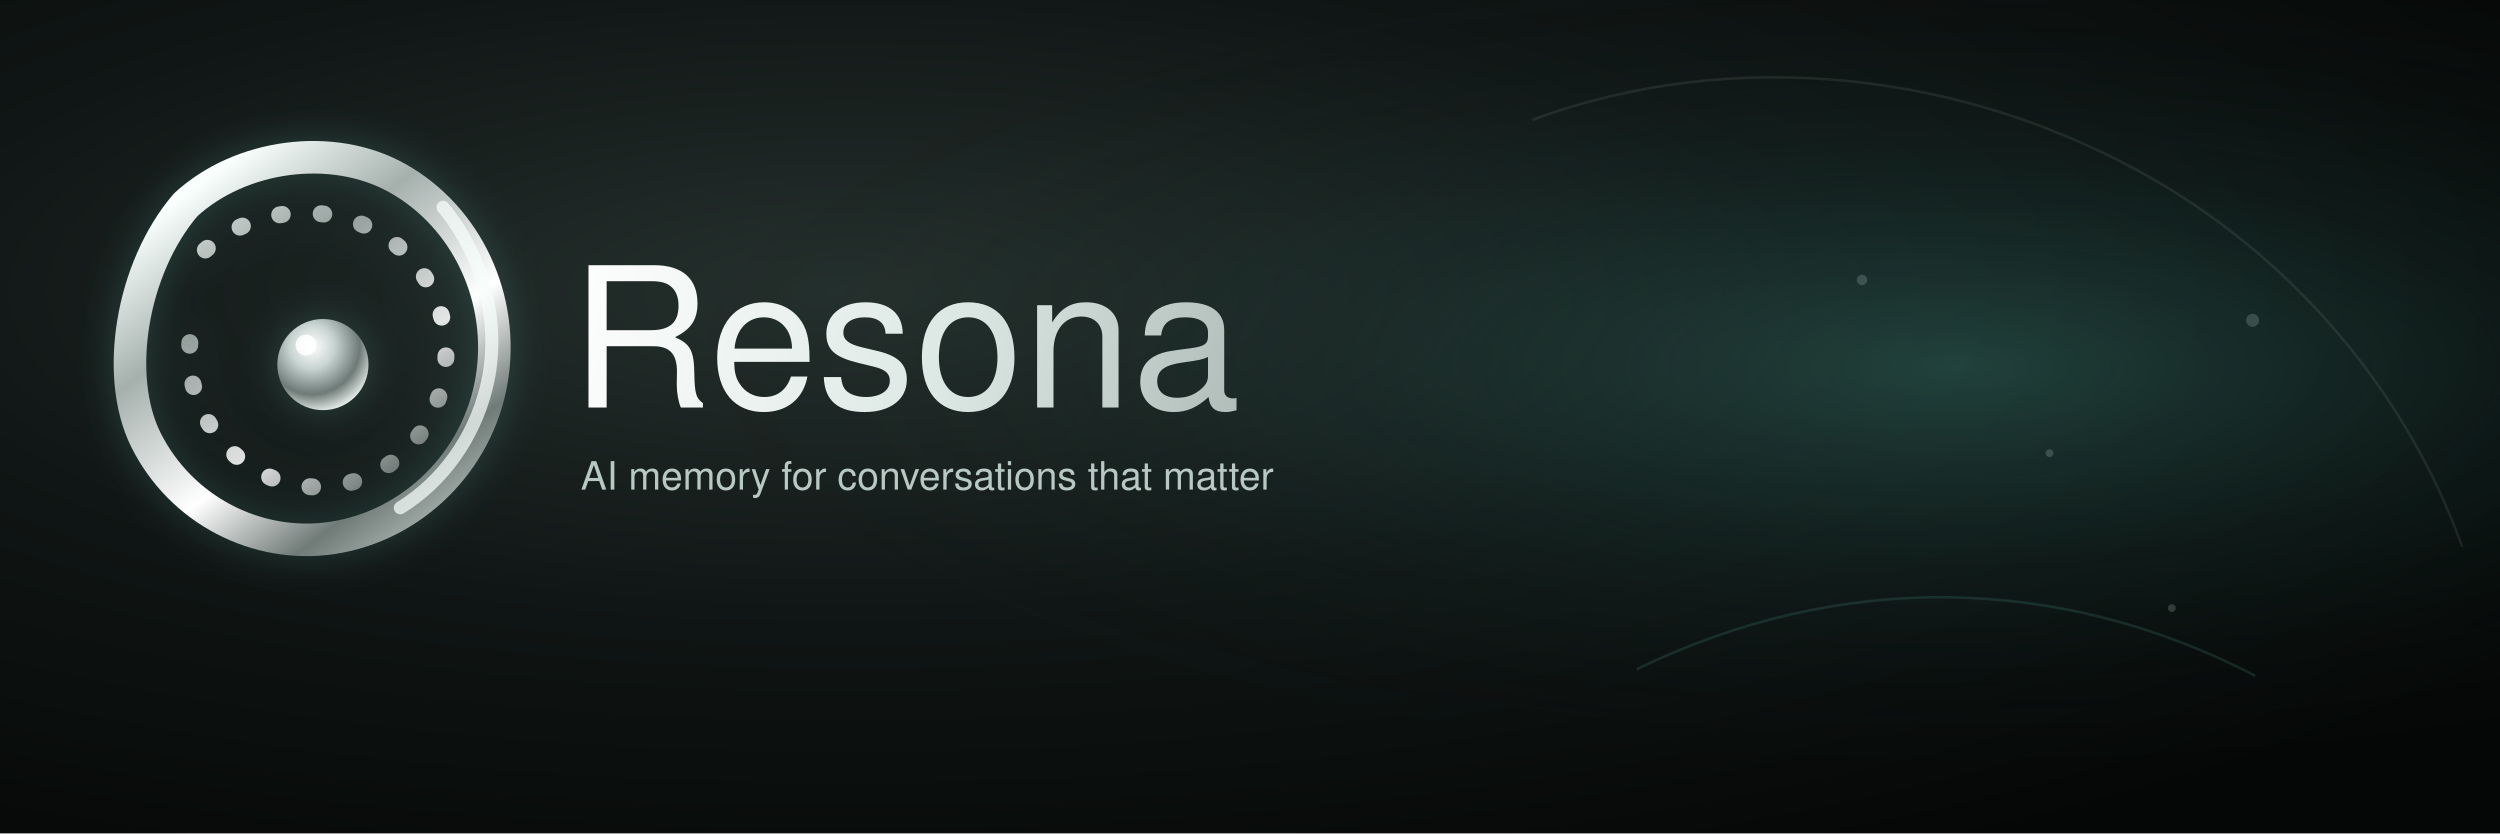
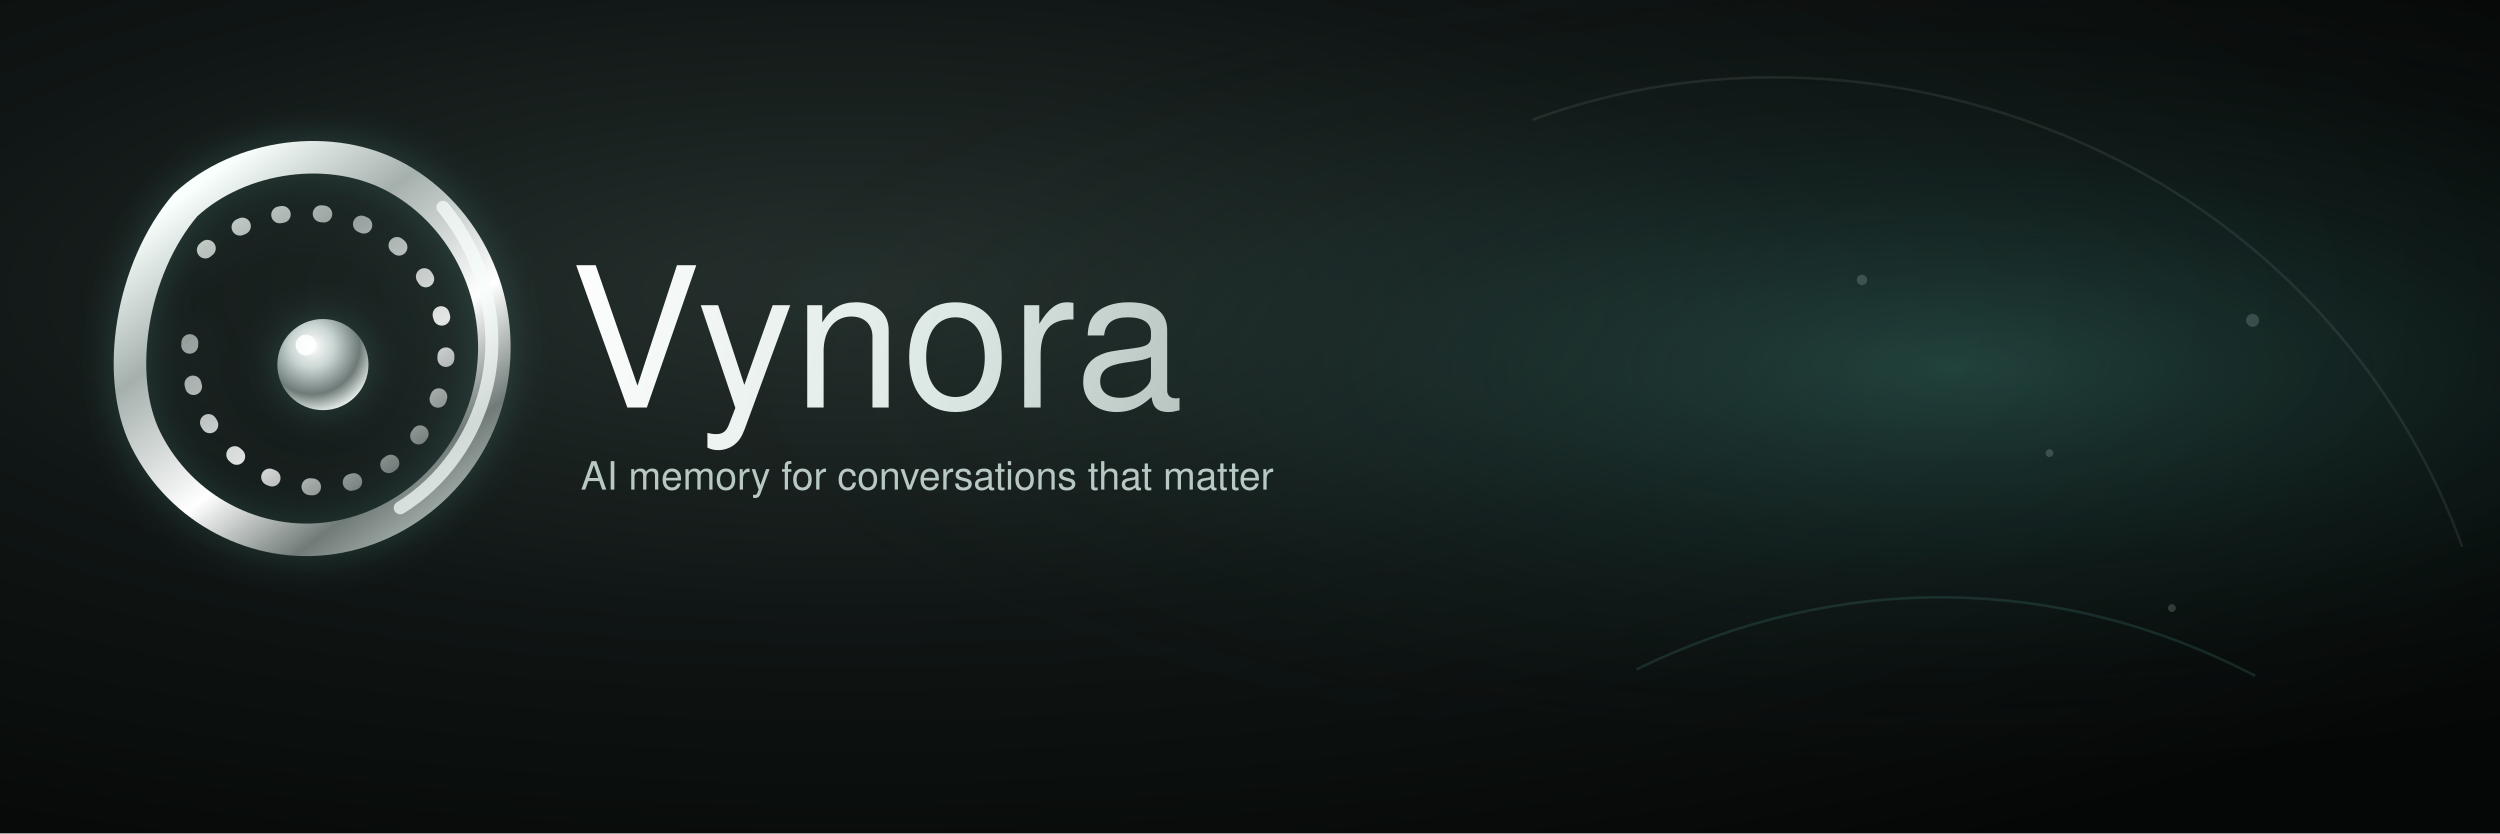
<svg xmlns="http://www.w3.org/2000/svg" width="1920" height="640" viewBox="0 0 1920 640" fill="none">
  <defs>
    <radialGradient id="bgGlow" cx="34%" cy="35%" r="80%">
      <stop offset="0" stop-color="#25302D" />
      <stop offset="0.48" stop-color="#101615" />
      <stop offset="1" stop-color="#050706" />
    </radialGradient>
    <radialGradient id="tealAura" cx="78%" cy="44%" r="52%">
      <stop offset="0" stop-color="#4BA394" stop-opacity="0.32" />
      <stop offset="0.45" stop-color="#2F756C" stop-opacity="0.12" />
      <stop offset="1" stop-color="#050706" stop-opacity="0" />
    </radialGradient>
    <linearGradient id="markStroke" x1="141" y1="150" x2="358" y2="442" gradientUnits="userSpaceOnUse">
      <stop offset="0" stop-color="#F8FFFC" />
      <stop offset="0.25" stop-color="#A5B0AD" />
      <stop offset="0.54" stop-color="#FFFFFF" />
      <stop offset="0.75" stop-color="#707B78" />
      <stop offset="1" stop-color="#DDE8E4" />
    </linearGradient>
    <linearGradient id="wordmark" x1="425" y1="216" x2="1047" y2="374" gradientUnits="userSpaceOnUse">
      <stop offset="0" stop-color="#FFFFFF" />
      <stop offset="0.48" stop-color="#DCE8E4" />
      <stop offset="1" stop-color="#9CA9A5" />
    </linearGradient>
    <radialGradient id="core" cx="38%" cy="30%" r="75%">
      <stop offset="0" stop-color="#FFFFFF" />
      <stop offset="0.32" stop-color="#C9D5D2" />
      <stop offset="0.7" stop-color="#6E7A77" />
      <stop offset="1" stop-color="#F1F8F5" />
    </radialGradient>
    <filter id="softShadow" x="-30%" y="-30%" width="160%" height="160%" color-interpolation-filters="sRGB">
      <feDropShadow dx="0" dy="28" stdDeviation="34" flood-color="#000000" flood-opacity="0.62" />
      <feDropShadow dx="0" dy="0" stdDeviation="15" flood-color="#6EBCB0" flood-opacity="0.24" />
    </filter>
  </defs>
  <rect width="1920" height="640" fill="url(#bgGlow)" />
  <rect width="1920" height="640" fill="url(#tealAura)" />
  <path d="M1177 92C1331 35 1510 54 1656 139C1764 202 1849 303 1891 420" stroke="#F3FAF7" stroke-opacity="0.08" stroke-width="2" />
  <path d="M1257 514C1413 438 1582 441 1732 519" stroke="#63B5A9" stroke-opacity="0.16" stroke-width="2" />
  <g opacity="0.18">
    <circle cx="1430" cy="215" r="4" fill="#DDF4EF" />
    <circle cx="1574" cy="348" r="3" fill="#DDF4EF" />
    <circle cx="1730" cy="246" r="5" fill="#DDF4EF" />
    <circle cx="1668" cy="467" r="3" fill="#DDF4EF" />
  </g>
  <g filter="url(#softShadow)">
    <path d="M142.5 157.4C184.3 118.8 255 108.7 305.2 136.8C358.7 166.7 388 229.8 377.6 291.7C367.1 354.2 317.1 403.7 255.4 413.1C197.4 421.9 138.8 391.6 112 337.7C87.7 288.8 100.7 206.5 142.5 157.4Z" stroke="url(#markStroke)" stroke-width="25" stroke-linecap="round" stroke-linejoin="round" />
    <path d="M340.2 159.2C371.6 196.8 385.5 249.9 373.4 298.1C363.9 336.2 340.2 369.8 307.4 390" stroke="#F7FEFB" stroke-width="10" stroke-linecap="round" opacity="0.72" />
    <path d="M157.7 192C193.6 160.1 247.5 154.2 289.5 177.9C335.3 203.7 354.3 260 335.2 310C316.1 360.1 261.6 386.3 212.2 368.4C167.3 352.1 138.5 303.2 146.9 254.6" stroke="url(#markStroke)" stroke-width="13" stroke-linecap="round" stroke-linejoin="round" stroke-dasharray="2 30" opacity="0.88" />
    <circle cx="248" cy="280" r="35" fill="url(#core)" />
    <circle cx="235" cy="265" r="8" fill="#FFFFFF" opacity="0.86" />
  </g>
-   <text x="438" y="313" fill="url(#wordmark)" font-family="Helvetica Neue, Helvetica, Arial, sans-serif" font-size="150" font-weight="500" letter-spacing="0">Resona</text>
+   <text x="438" y="313" fill="url(#wordmark)" font-family="Helvetica Neue, Helvetica, Arial, sans-serif" font-size="150" font-weight="500" letter-spacing="0">Vynora</text>
  <text x="446" y="376" fill="#B8C8C3" font-family="Helvetica Neue, Helvetica, Arial, sans-serif" font-size="30" font-weight="400" letter-spacing="0">AI memory for conversations that matter</text>
</svg>
